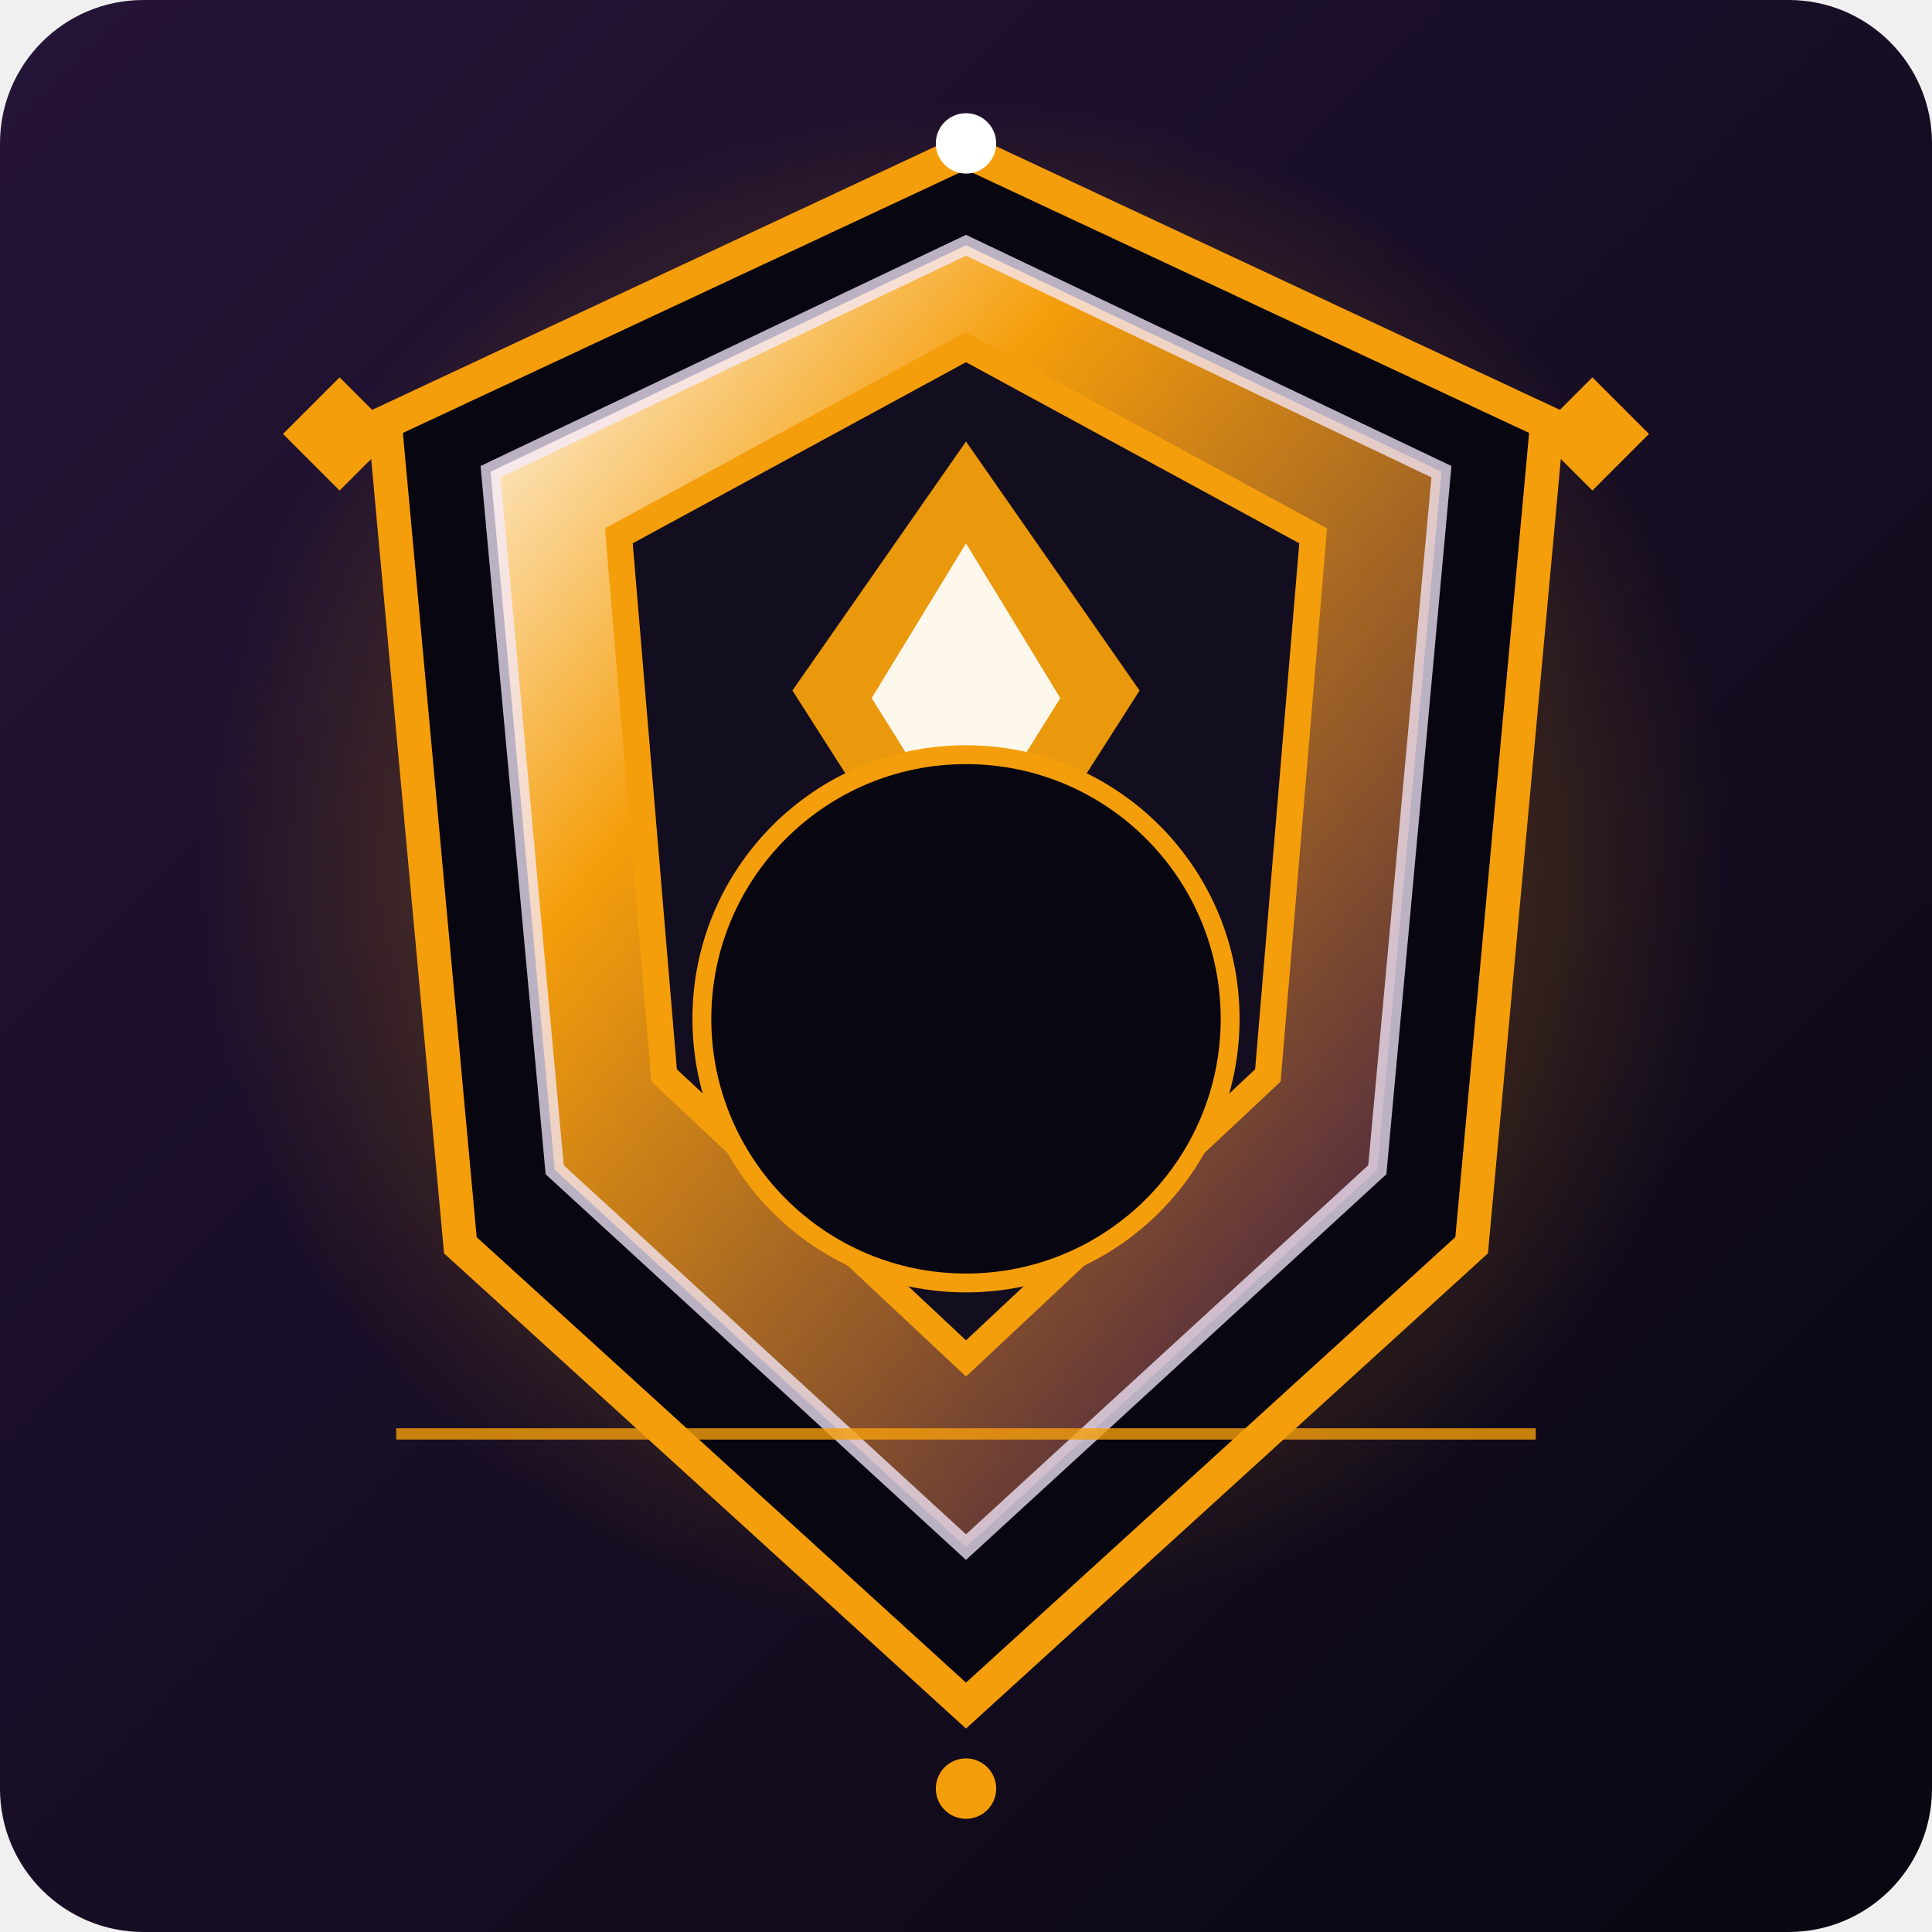
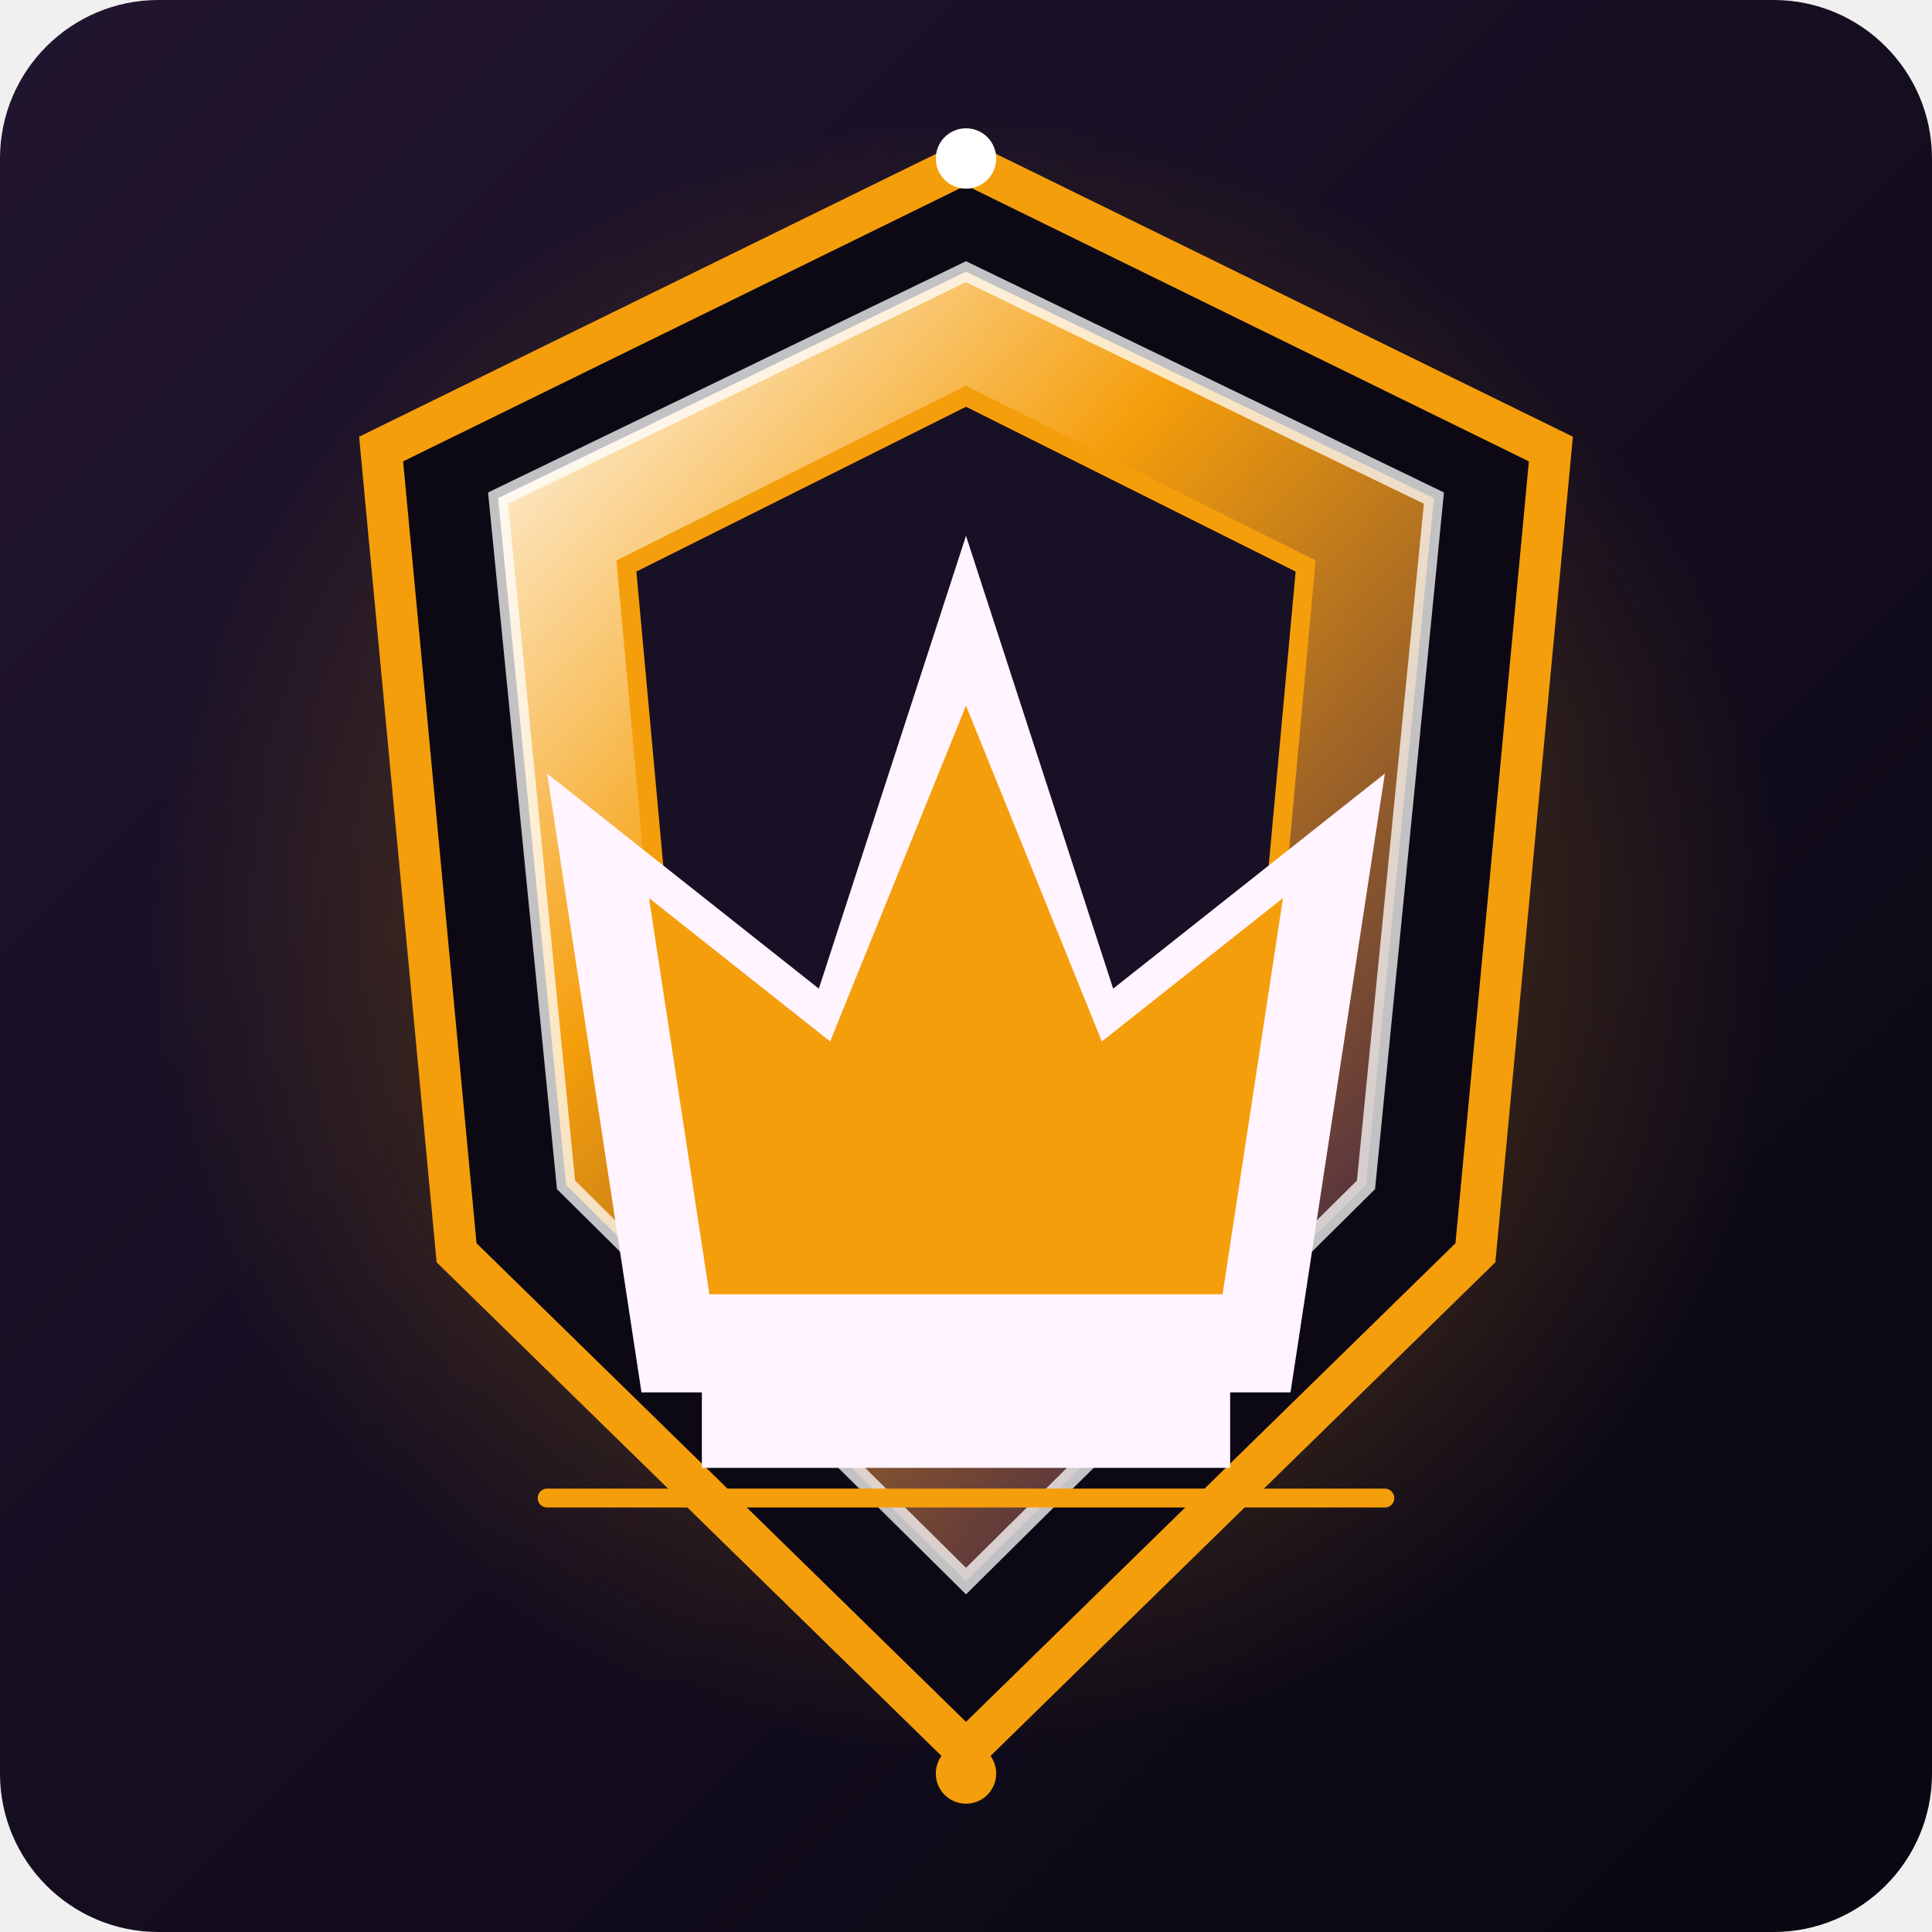
- <svg xmlns="http://www.w3.org/2000/svg" viewBox="0 0 512 512" role="img" aria-label="MORTAL++ rank emblem">
+ <svg xmlns="http://www.w3.org/2000/svg" viewBox="0 0 512 512" role="img" aria-label="lifesteal mortal plus plus rank artwork">
  <defs>
-     <linearGradient id="bg" x1="0" y1="0" x2="1" y2="1">
-       <stop stop-color="#251438" />
+     <linearGradient id="bg" x2="1" y2="1">
+       <stop stop-color="#21152f" />
      <stop offset="1" stop-color="#090711" />
    </linearGradient>
-     <linearGradient id="metal" x1="0" y1="0" x2="0.9" y2="1">
+     <linearGradient id="metal" x2="0.8" y2="1">
      <stop stop-color="#fff" />
-       <stop offset=".32" stop-color="#f59e0b" />
-       <stop offset="1" stop-color="#301447" />
+       <stop offset=".4" stop-color="#f59e0b" />
+       <stop offset="1" stop-color="#321b49" />
    </linearGradient>
    <radialGradient id="glow">
-       <stop stop-color="#f59e0b" stop-opacity=".55" />
+       <stop stop-color="#f59e0b" stop-opacity=".42" />
      <stop offset="1" stop-color="#f59e0b" stop-opacity="0" />
    </radialGradient>
-     <filter id="shadow">
-       <feGaussianBlur stdDeviation="9" />
-     </filter>
  </defs>
-   <rect width="512" height="512" rx="38" fill="url(#bg)" />
-   <circle cx="256" cy="230" r="205" fill="url(#glow)" />
-   <path d="M256 40 410 112 390 330 256 452 122 330 102 112Z" fill="#080611" stroke="#f59e0b" stroke-width="9" />
-   <path d="M256 65 382 125 365 310 256 410 147 310 130 125Z" fill="url(#metal)" stroke="#f5eaff" stroke-opacity=".75" stroke-width="5" />
-   <path d="M256 92 348 142 336 285 256 360 176 285 164 142Z" fill="#130d20" stroke="#f59e0b" stroke-width="7" />
-   <path d="M256 117 302 183 256 255 210 183Z" fill="#f59e0b" opacity=".95" />
-   <path d="M256 144 281 185 256 225 231 185Z" fill="#fff" opacity=".92" />
-   <circle cx="256" cy="270" r="70" fill="#080611" stroke="#f59e0b" stroke-width="5" />
-   <path d="M105 380H407" stroke="#f59e0b" stroke-width="3" opacity=".8" />
-   <path d="m90 100 15 15-15 15-15-15Zm332 0 15 15-15 15-15-15Z" fill="#f59e0b" />
-   <circle cx="256" cy="38" r="8" fill="#fff" />
-   <circle cx="256" cy="474" r="8" fill="#f59e0b" />
+   <rect width="512" height="512" rx="42" fill="url(#bg)" />
+   <circle cx="256" cy="248" r="218" fill="url(#glow)" />
+   <path d="M256 43 411 119 391 332 256 464 121 332 101 119Z" fill="#0c0915" stroke="#f59e0b" stroke-width="11" />
+   <path d="M256 72 380 132 362 314 256 419 150 314 132 132Z" fill="url(#metal)" stroke="#fff" stroke-opacity=".75" stroke-width="5" />
+   <path d="M256 105 346 150 333 292 256 370 179 292 166 150Z" fill="#181025" stroke="#f59e0b" stroke-width="5" />
+   <path d="m145 205 72 57 39-120 39 120 72-57-25 164H170Z" fill="#fff4ff" />
+   <path d="m172 238 48 38 36-89 36 89 48-38-16 105H188Z" fill="#f59e0b" />
+   <path d="M186 365h140v24H186z" fill="#fff4ff" />
+   <path d="M145 397H367" stroke="#f59e0b" stroke-width="5" stroke-linecap="round" />
+   <circle cx="256" cy="42" r="8" fill="#fff" />
+   <circle cx="256" cy="470" r="8" fill="#f59e0b" />
</svg>
